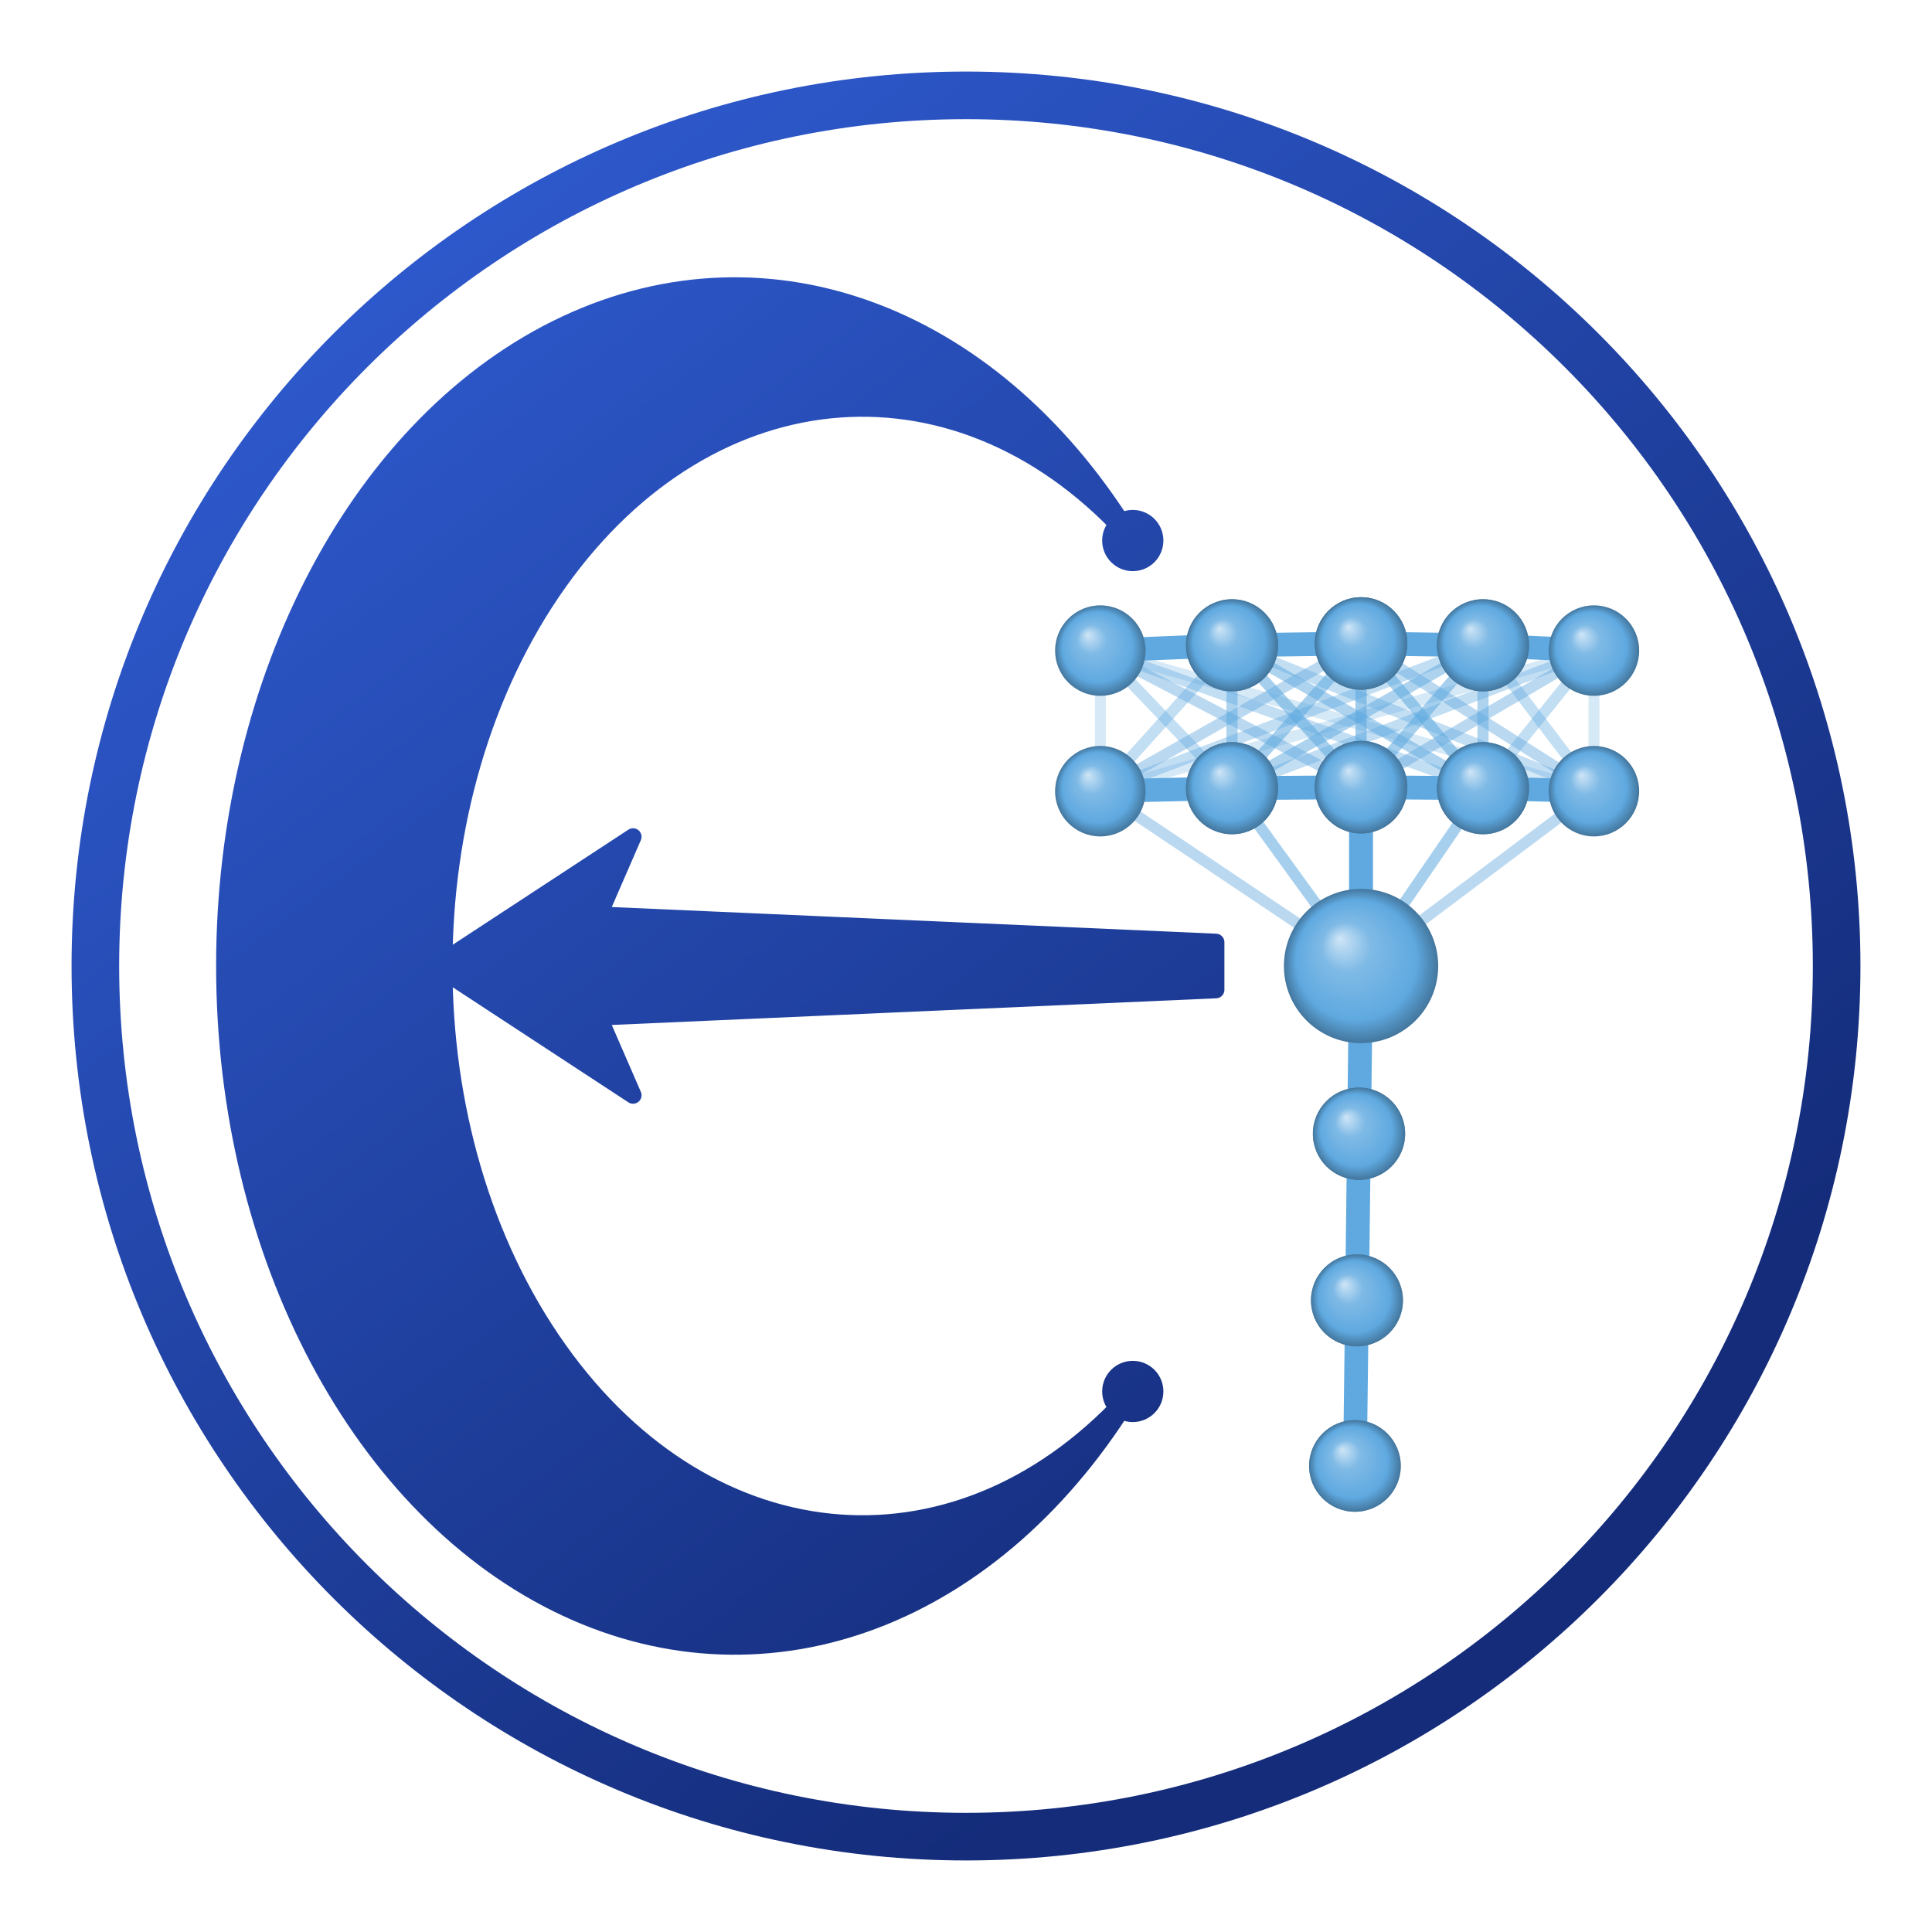
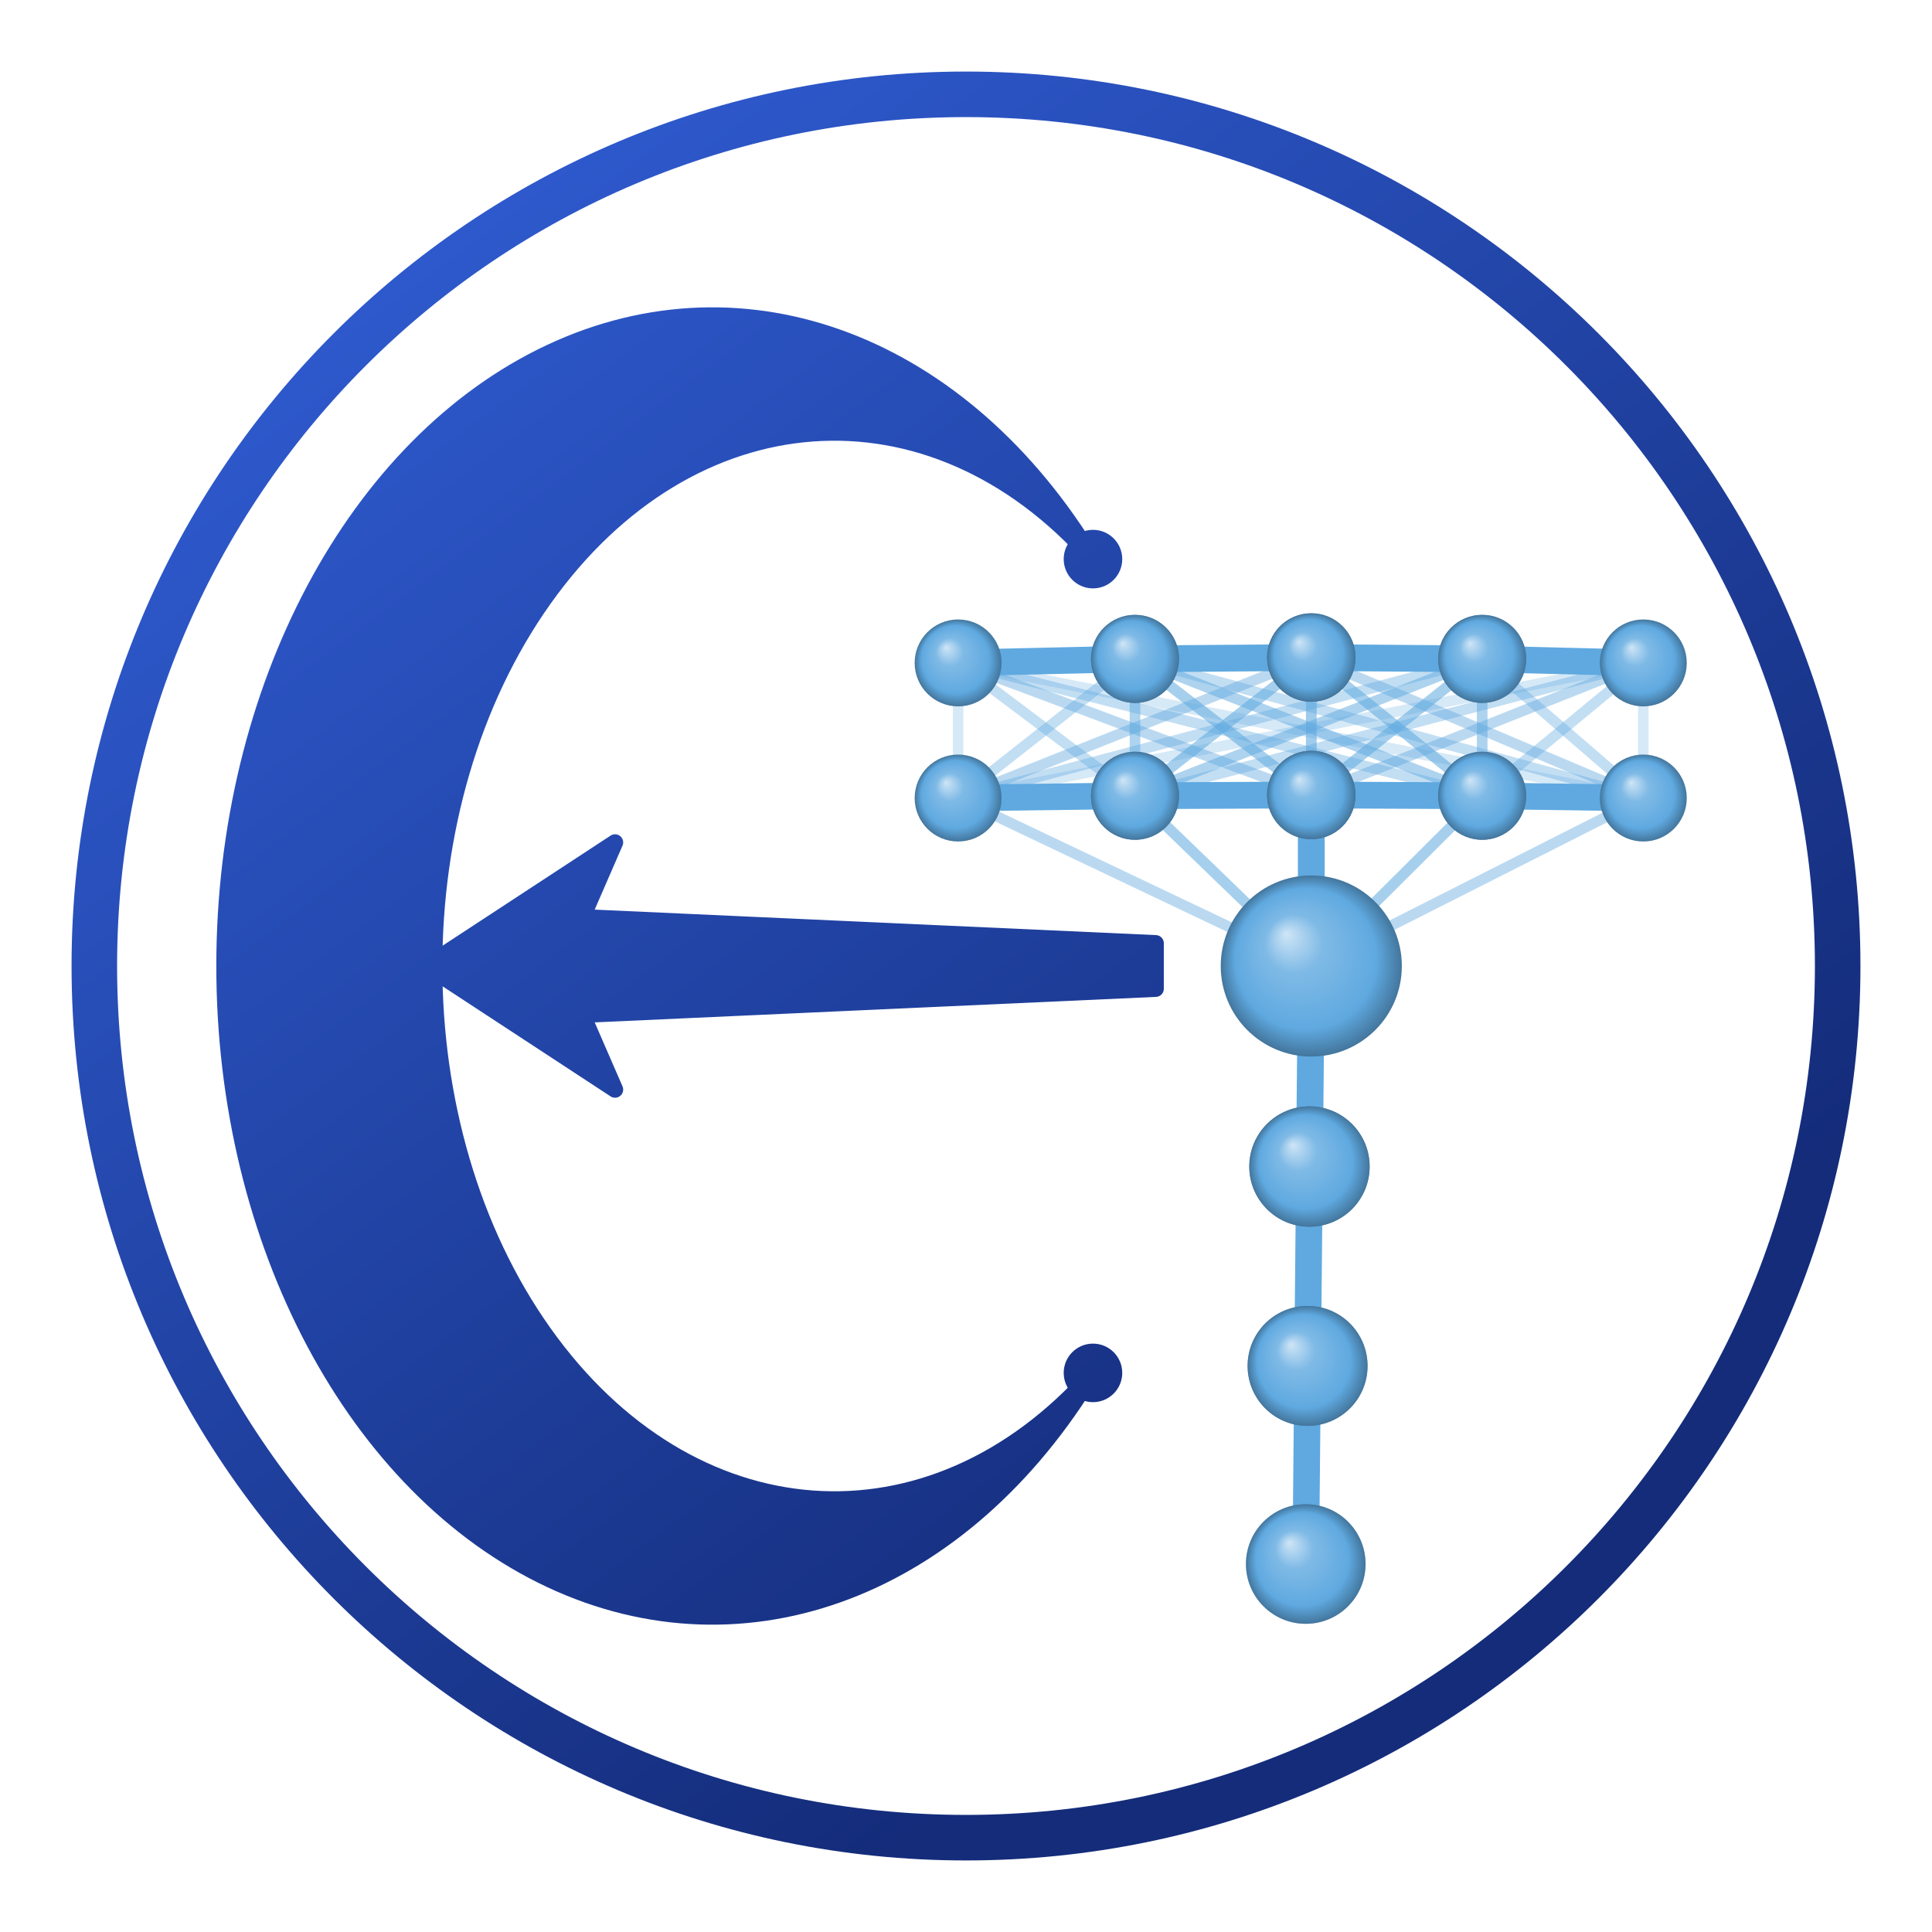
- <svg xmlns="http://www.w3.org/2000/svg" width="512" height="512" viewBox="-108.02 -142.02 284.04 284.04" role="img" aria-label="EigenTech">
+ <svg xmlns="http://www.w3.org/2000/svg" width="512" height="512" viewBox="-109.5 -148.5 297 297" role="img" aria-label="EigenTech">
  <defs>
    <radialGradient id="s2k" cx=".5" cy=".5" r=".5" fx=".36" fy=".32">
      <stop offset="0" stop-color="#cfe5f6" />
      <stop offset=".32" stop-color="#7fbae6" />
      <stop offset=".78" stop-color="#5FA9E0" />
      <stop offset="1" stop-color="#43769d" />
    </radialGradient>
    <linearGradient id="s2e" gradientUnits="userSpaceOnUse" x1="-75" y1="-100" x2="75" y2="100">
      <stop offset="0" stop-color="#2F5BD0" />
      <stop offset="1" stop-color="#142C7A" />
    </linearGradient>
    <radialGradient id="s2r">
      <stop offset="0" stop-color="#2F5BD0" stop-opacity=".16" />
      <stop offset="1" stop-color="#2F5BD0" stop-opacity="0" />
    </radialGradient>
    <radialGradient id="s2q">
      <stop offset="0" stop-color="#5FA9E0" stop-opacity=".35" />
      <stop offset="1" stop-color="#5FA9E0" stop-opacity="0" />
    </radialGradient>
  </defs>
-   <circle cx="34" cy="0" r="128" fill="none" stroke="url(#s2e)" stroke-width="7" />
+   <circle cx="39" cy="0" r="134" fill="none" stroke="url(#s2e)" stroke-width="7" />
  <path d="M58.52 62.55 A75 100 0 1 1 58.52 -62.55 A61.5 82 0 1 0 58.52 62.55 Z" fill="url(#s2e)" stroke="url(#s2e)" stroke-width="2.5" stroke-linejoin="round" />
  <circle cx="58.52" cy="-62.55" r="4.5" fill="url(#s2e)" />
  <circle cx="58.52" cy="62.55" r="4.5" fill="url(#s2e)" />
-   <path d="M70.74 -3.5 L-19.95 -7.5 L-14.95 -19 L-43.95 0 L-14.95 19 L-19.95 7.5 L70.74 3.5 Z" fill="url(#s2e)" stroke="url(#s2e)" stroke-width="2.5" stroke-linejoin="round" />
-   <line x1="53.75" y1="-46.37" x2="53.75" y2="-25.7" style="stroke:#5fa9e0;stroke-opacity:0.25;stroke-width:1.61;stroke-linecap:round" />
-   <line x1="53.75" y1="-46.37" x2="126.32" y2="-25.7" style="stroke:#5fa9e0;stroke-opacity:0.25;stroke-width:1.61;stroke-linecap:round" />
-   <line x1="126.32" y1="-46.37" x2="53.75" y2="-25.7" style="stroke:#5fa9e0;stroke-opacity:0.25;stroke-width:1.61;stroke-linecap:round" />
-   <line x1="126.32" y1="-46.37" x2="126.32" y2="-25.7" style="stroke:#5fa9e0;stroke-opacity:0.25;stroke-width:1.61;stroke-linecap:round" />
-   <line x1="53.75" y1="-46.37" x2="73.11" y2="-26.14" style="stroke:#5fa9e0;stroke-opacity:0.38;stroke-width:1.63;stroke-linecap:round" />
-   <line x1="53.75" y1="-46.37" x2="110.01" y2="-26.14" style="stroke:#5fa9e0;stroke-opacity:0.38;stroke-width:1.63;stroke-linecap:round" />
-   <line x1="73.11" y1="-47.15" x2="53.75" y2="-25.7" style="stroke:#5fa9e0;stroke-opacity:0.38;stroke-width:1.63;stroke-linecap:round" />
-   <line x1="73.11" y1="-47.15" x2="126.32" y2="-25.7" style="stroke:#5fa9e0;stroke-opacity:0.38;stroke-width:1.63;stroke-linecap:round" />
-   <line x1="110.01" y1="-47.15" x2="53.75" y2="-25.7" style="stroke:#5fa9e0;stroke-opacity:0.38;stroke-width:1.63;stroke-linecap:round" />
-   <line x1="110.01" y1="-47.15" x2="126.32" y2="-25.7" style="stroke:#5fa9e0;stroke-opacity:0.38;stroke-width:1.63;stroke-linecap:round" />
-   <line x1="126.32" y1="-46.37" x2="73.11" y2="-26.14" style="stroke:#5fa9e0;stroke-opacity:0.38;stroke-width:1.63;stroke-linecap:round" />
-   <line x1="126.32" y1="-46.37" x2="110.01" y2="-26.14" style="stroke:#5fa9e0;stroke-opacity:0.38;stroke-width:1.63;stroke-linecap:round" />
-   <line x1="53.75" y1="-46.37" x2="92.08" y2="-26.29" style="stroke:#5fa9e0;stroke-opacity:0.43;stroke-width:1.63;stroke-linecap:round" />
-   <line x1="92.08" y1="-47.42" x2="53.75" y2="-25.7" style="stroke:#5fa9e0;stroke-opacity:0.43;stroke-width:1.63;stroke-linecap:round" />
-   <line x1="92.08" y1="-47.42" x2="126.32" y2="-25.7" style="stroke:#5fa9e0;stroke-opacity:0.43;stroke-width:1.63;stroke-linecap:round" />
-   <line x1="126.32" y1="-46.37" x2="92.08" y2="-26.29" style="stroke:#5fa9e0;stroke-opacity:0.43;stroke-width:1.63;stroke-linecap:round" />
-   <line x1="53.75" y1="-25.7" x2="92.08" y2="0" style="stroke:#5fa9e0;stroke-opacity:0.43;stroke-width:1.63;stroke-linecap:round" />
-   <line x1="126.32" y1="-25.7" x2="92.08" y2="0" style="stroke:#5fa9e0;stroke-opacity:0.43;stroke-width:1.63;stroke-linecap:round" />
-   <line x1="73.11" y1="-47.15" x2="73.11" y2="-26.14" style="stroke:#5fa9e0;stroke-opacity:0.51;stroke-width:1.64;stroke-linecap:round" />
-   <line x1="73.11" y1="-47.15" x2="110.01" y2="-26.14" style="stroke:#5fa9e0;stroke-opacity:0.51;stroke-width:1.64;stroke-linecap:round" />
-   <line x1="110.01" y1="-47.15" x2="73.11" y2="-26.14" style="stroke:#5fa9e0;stroke-opacity:0.51;stroke-width:1.64;stroke-linecap:round" />
-   <line x1="110.01" y1="-47.15" x2="110.01" y2="-26.14" style="stroke:#5fa9e0;stroke-opacity:0.51;stroke-width:1.64;stroke-linecap:round" />
-   <line x1="73.11" y1="-47.15" x2="92.08" y2="-26.29" style="stroke:#5fa9e0;stroke-opacity:0.56;stroke-width:1.64;stroke-linecap:round" />
-   <line x1="92.08" y1="-47.42" x2="73.11" y2="-26.14" style="stroke:#5fa9e0;stroke-opacity:0.56;stroke-width:1.64;stroke-linecap:round" />
-   <line x1="92.08" y1="-47.42" x2="110.01" y2="-26.14" style="stroke:#5fa9e0;stroke-opacity:0.56;stroke-width:1.64;stroke-linecap:round" />
-   <line x1="110.01" y1="-47.15" x2="92.08" y2="-26.29" style="stroke:#5fa9e0;stroke-opacity:0.56;stroke-width:1.64;stroke-linecap:round" />
-   <line x1="73.11" y1="-26.14" x2="92.08" y2="0" style="stroke:#5fa9e0;stroke-opacity:0.56;stroke-width:1.64;stroke-linecap:round" />
-   <line x1="110.01" y1="-26.14" x2="92.08" y2="0" style="stroke:#5fa9e0;stroke-opacity:0.56;stroke-width:1.64;stroke-linecap:round" />
+   <path d="M68.16 -3.5 L-19.95 -7.5 L-14.95 -19 L-43.95 0 L-14.95 19 L-19.95 7.5 L68.16 3.5 Z" fill="url(#s2e)" stroke="url(#s2e)" stroke-width="2.5" stroke-linejoin="round" />
+   <line x1="143.12" y1="-46.59" x2="143.12" y2="-25.82" style="stroke:#5fa9e0;stroke-opacity:0.25;stroke-width:1.62;stroke-linecap:round" />
+   <line x1="37.79" y1="-46.59" x2="143.12" y2="-25.82" style="stroke:#5fa9e0;stroke-opacity:0.25;stroke-width:1.62;stroke-linecap:round" />
+   <line x1="143.12" y1="-46.59" x2="37.79" y2="-25.82" style="stroke:#5fa9e0;stroke-opacity:0.25;stroke-width:1.62;stroke-linecap:round" />
+   <line x1="37.79" y1="-46.59" x2="37.79" y2="-25.82" style="stroke:#5fa9e0;stroke-opacity:0.25;stroke-width:1.62;stroke-linecap:round" />
+   <line x1="64.98" y1="-47.21" x2="143.12" y2="-25.82" style="stroke:#5fa9e0;stroke-opacity:0.38;stroke-width:1.63;stroke-linecap:round" />
+   <line x1="143.12" y1="-46.59" x2="64.98" y2="-26.17" style="stroke:#5fa9e0;stroke-opacity:0.38;stroke-width:1.63;stroke-linecap:round" />
+   <line x1="118.35" y1="-47.21" x2="143.12" y2="-25.82" style="stroke:#5fa9e0;stroke-opacity:0.38;stroke-width:1.63;stroke-linecap:round" />
+   <line x1="143.12" y1="-46.59" x2="118.35" y2="-26.17" style="stroke:#5fa9e0;stroke-opacity:0.38;stroke-width:1.63;stroke-linecap:round" />
+   <line x1="37.79" y1="-46.59" x2="64.98" y2="-26.17" style="stroke:#5fa9e0;stroke-opacity:0.38;stroke-width:1.63;stroke-linecap:round" />
+   <line x1="37.79" y1="-46.59" x2="118.35" y2="-26.17" style="stroke:#5fa9e0;stroke-opacity:0.38;stroke-width:1.63;stroke-linecap:round" />
+   <line x1="64.98" y1="-47.21" x2="37.79" y2="-25.82" style="stroke:#5fa9e0;stroke-opacity:0.38;stroke-width:1.63;stroke-linecap:round" />
+   <line x1="118.35" y1="-47.21" x2="37.79" y2="-25.82" style="stroke:#5fa9e0;stroke-opacity:0.38;stroke-width:1.63;stroke-linecap:round" />
+   <line x1="92.08" y1="-47.42" x2="143.12" y2="-25.82" style="stroke:#5fa9e0;stroke-opacity:0.43;stroke-width:1.63;stroke-linecap:round" />
+   <line x1="143.12" y1="-46.59" x2="92.08" y2="-26.29" style="stroke:#5fa9e0;stroke-opacity:0.43;stroke-width:1.63;stroke-linecap:round" />
+   <line x1="143.12" y1="-25.82" x2="92.08" y2="0" style="stroke:#5fa9e0;stroke-opacity:0.43;stroke-width:1.63;stroke-linecap:round" />
+   <line x1="37.79" y1="-46.59" x2="92.08" y2="-26.29" style="stroke:#5fa9e0;stroke-opacity:0.43;stroke-width:1.63;stroke-linecap:round" />
+   <line x1="92.08" y1="-47.42" x2="37.79" y2="-25.82" style="stroke:#5fa9e0;stroke-opacity:0.43;stroke-width:1.63;stroke-linecap:round" />
+   <line x1="37.79" y1="-25.82" x2="92.08" y2="0" style="stroke:#5fa9e0;stroke-opacity:0.43;stroke-width:1.63;stroke-linecap:round" />
+   <line x1="64.98" y1="-47.21" x2="64.98" y2="-26.17" style="stroke:#5fa9e0;stroke-opacity:0.51;stroke-width:1.64;stroke-linecap:round" />
+   <line x1="64.98" y1="-47.21" x2="118.35" y2="-26.17" style="stroke:#5fa9e0;stroke-opacity:0.51;stroke-width:1.64;stroke-linecap:round" />
+   <line x1="118.35" y1="-47.21" x2="64.98" y2="-26.17" style="stroke:#5fa9e0;stroke-opacity:0.51;stroke-width:1.64;stroke-linecap:round" />
+   <line x1="118.35" y1="-47.21" x2="118.35" y2="-26.17" style="stroke:#5fa9e0;stroke-opacity:0.51;stroke-width:1.64;stroke-linecap:round" />
+   <line x1="64.98" y1="-47.21" x2="92.08" y2="-26.29" style="stroke:#5fa9e0;stroke-opacity:0.56;stroke-width:1.65;stroke-linecap:round" />
+   <line x1="92.08" y1="-47.42" x2="64.98" y2="-26.17" style="stroke:#5fa9e0;stroke-opacity:0.56;stroke-width:1.65;stroke-linecap:round" />
+   <line x1="92.08" y1="-47.42" x2="118.35" y2="-26.17" style="stroke:#5fa9e0;stroke-opacity:0.56;stroke-width:1.65;stroke-linecap:round" />
+   <line x1="118.35" y1="-47.21" x2="92.08" y2="-26.29" style="stroke:#5fa9e0;stroke-opacity:0.56;stroke-width:1.65;stroke-linecap:round" />
+   <line x1="64.98" y1="-26.17" x2="92.08" y2="0" style="stroke:#5fa9e0;stroke-opacity:0.56;stroke-width:1.65;stroke-linecap:round" />
+   <line x1="118.35" y1="-26.17" x2="92.08" y2="0" style="stroke:#5fa9e0;stroke-opacity:0.56;stroke-width:1.65;stroke-linecap:round" />
  <line x1="92.08" y1="-47.42" x2="92.08" y2="-26.29" style="stroke:#5fa9e0;stroke-opacity:0.6;stroke-width:1.65;stroke-linecap:round" />
-   <line x1="53.75" y1="-46.37" x2="73.11" y2="-47.15" style="stroke:#5fa9e0;stroke-opacity:1;stroke-width:3.46;stroke-linecap:round" />
-   <line x1="110.01" y1="-47.15" x2="126.32" y2="-46.37" style="stroke:#5fa9e0;stroke-opacity:1;stroke-width:3.46;stroke-linecap:round" />
-   <line x1="53.75" y1="-25.7" x2="73.11" y2="-26.14" style="stroke:#5fa9e0;stroke-opacity:1;stroke-width:3.46;stroke-linecap:round" />
-   <line x1="110.01" y1="-26.14" x2="126.32" y2="-25.7" style="stroke:#5fa9e0;stroke-opacity:1;stroke-width:3.46;stroke-linecap:round" />
-   <line x1="91.48" y1="49.16" x2="91.18" y2="73.5" style="stroke:#5fa9e0;stroke-opacity:1;stroke-width:3.48;stroke-linecap:round" />
-   <line x1="91.78" y1="24.66" x2="91.48" y2="49.16" style="stroke:#5fa9e0;stroke-opacity:1;stroke-width:3.49;stroke-linecap:round" />
-   <line x1="73.11" y1="-47.15" x2="92.08" y2="-47.42" style="stroke:#5fa9e0;stroke-opacity:1;stroke-width:3.5;stroke-linecap:round" />
-   <line x1="92.08" y1="-47.42" x2="110.01" y2="-47.15" style="stroke:#5fa9e0;stroke-opacity:1;stroke-width:3.5;stroke-linecap:round" />
-   <line x1="73.11" y1="-26.14" x2="92.08" y2="-26.29" style="stroke:#5fa9e0;stroke-opacity:1;stroke-width:3.5;stroke-linecap:round" />
-   <line x1="92.08" y1="-26.29" x2="110.01" y2="-26.14" style="stroke:#5fa9e0;stroke-opacity:1;stroke-width:3.5;stroke-linecap:round" />
-   <line x1="92.08" y1="0" x2="91.78" y2="24.66" style="stroke:#5fa9e0;stroke-opacity:1;stroke-width:3.5;stroke-linecap:round" />
-   <line x1="92.08" y1="-26.29" x2="92.08" y2="0" style="stroke:#5fa9e0;stroke-opacity:1;stroke-width:3.51;stroke-linecap:round" />
-   <circle cx="53.75" cy="-46.37" r="6.65" style="fill:url(#s2k)" />
-   <circle cx="53.75" cy="-46.37" r="6.65" style="fill:url(#s2k);opacity:0" />
-   <circle cx="126.32" cy="-46.37" r="6.65" style="fill:url(#s2k)" />
-   <circle cx="126.32" cy="-46.37" r="6.65" style="fill:url(#s2k);opacity:0" />
-   <circle cx="53.75" cy="-25.7" r="6.65" style="fill:url(#s2k)" />
-   <circle cx="53.75" cy="-25.7" r="6.65" style="fill:url(#s2k);opacity:0" />
-   <circle cx="126.32" cy="-25.7" r="6.65" style="fill:url(#s2k)" />
-   <circle cx="126.32" cy="-25.7" r="6.65" style="fill:url(#s2k);opacity:0" />
-   <circle cx="91.18" cy="73.5" r="6.74" style="fill:url(#s2k)" />
-   <circle cx="91.18" cy="73.5" r="6.74" style="fill:url(#s2k);opacity:0.56" />
-   <circle cx="91.48" cy="49.16" r="6.76" style="fill:url(#s2k)" />
-   <circle cx="91.48" cy="49.16" r="6.76" style="fill:url(#s2k);opacity:0.71" />
-   <circle cx="73.11" cy="-47.15" r="6.77" style="fill:url(#s2k)" />
-   <circle cx="73.11" cy="-47.15" r="6.77" style="fill:url(#s2k);opacity:0.75" />
-   <circle cx="110.01" cy="-47.15" r="6.77" style="fill:url(#s2k)" />
-   <circle cx="110.01" cy="-47.15" r="6.77" style="fill:url(#s2k);opacity:0.75" />
-   <circle cx="73.11" cy="-26.14" r="6.77" style="fill:url(#s2k)" />
-   <circle cx="73.11" cy="-26.14" r="6.77" style="fill:url(#s2k);opacity:0.75" />
-   <circle cx="110.01" cy="-26.14" r="6.77" style="fill:url(#s2k)" />
-   <circle cx="110.01" cy="-26.14" r="6.77" style="fill:url(#s2k);opacity:0.75" />
-   <circle cx="91.78" cy="24.66" r="6.78" style="fill:url(#s2k)" />
-   <circle cx="91.78" cy="24.66" r="6.78" style="fill:url(#s2k);opacity:0.85" />
+   <line x1="118.35" y1="-47.21" x2="143.12" y2="-46.59" style="stroke:#5fa9e0;stroke-opacity:1;stroke-width:4.08;stroke-linecap:round" />
+   <line x1="118.35" y1="-26.17" x2="143.12" y2="-25.82" style="stroke:#5fa9e0;stroke-opacity:1;stroke-width:4.08;stroke-linecap:round" />
+   <line x1="37.79" y1="-46.59" x2="64.98" y2="-47.21" style="stroke:#5fa9e0;stroke-opacity:1;stroke-width:4.08;stroke-linecap:round" />
+   <line x1="37.79" y1="-25.82" x2="64.98" y2="-26.17" style="stroke:#5fa9e0;stroke-opacity:1;stroke-width:4.08;stroke-linecap:round" />
+   <line x1="91.51" y1="61.48" x2="91.23" y2="91.93" style="stroke:#5fa9e0;stroke-opacity:1;stroke-width:4.09;stroke-linecap:round" />
+   <line x1="91.8" y1="30.83" x2="91.51" y2="61.48" style="stroke:#5fa9e0;stroke-opacity:1;stroke-width:4.1;stroke-linecap:round" />
+   <line x1="64.98" y1="-47.21" x2="92.08" y2="-47.42" style="stroke:#5fa9e0;stroke-opacity:1;stroke-width:4.11;stroke-linecap:round" />
+   <line x1="92.08" y1="-47.42" x2="118.35" y2="-47.21" style="stroke:#5fa9e0;stroke-opacity:1;stroke-width:4.11;stroke-linecap:round" />
+   <line x1="64.98" y1="-26.17" x2="92.08" y2="-26.29" style="stroke:#5fa9e0;stroke-opacity:1;stroke-width:4.11;stroke-linecap:round" />
+   <line x1="92.08" y1="-26.29" x2="118.35" y2="-26.17" style="stroke:#5fa9e0;stroke-opacity:1;stroke-width:4.11;stroke-linecap:round" />
+   <line x1="92.08" y1="0" x2="91.8" y2="30.83" style="stroke:#5fa9e0;stroke-opacity:1;stroke-width:4.12;stroke-linecap:round" />
+   <line x1="92.08" y1="-26.29" x2="92.08" y2="0" style="stroke:#5fa9e0;stroke-opacity:1;stroke-width:4.12;stroke-linecap:round" />
+   <circle cx="143.12" cy="-46.59" r="6.68" style="fill:url(#s2k)" />
+   <circle cx="143.12" cy="-46.59" r="6.68" style="fill:url(#s2k);opacity:0" />
+   <circle cx="143.12" cy="-25.82" r="6.68" style="fill:url(#s2k)" />
+   <circle cx="143.12" cy="-25.82" r="6.68" style="fill:url(#s2k);opacity:0" />
+   <circle cx="37.79" cy="-46.59" r="6.68" style="fill:url(#s2k)" />
+   <circle cx="37.79" cy="-46.59" r="6.68" style="fill:url(#s2k);opacity:0" />
+   <circle cx="37.79" cy="-25.82" r="6.68" style="fill:url(#s2k)" />
+   <circle cx="37.79" cy="-25.82" r="6.68" style="fill:url(#s2k);opacity:0" />
+   <circle cx="91.23" cy="91.93" r="9.19" style="fill:url(#s2k)" />
+   <circle cx="91.23" cy="91.93" r="9.19" style="fill:url(#s2k);opacity:0.48" />
+   <circle cx="91.51" cy="61.48" r="9.22" style="fill:url(#s2k)" />
+   <circle cx="91.51" cy="61.48" r="9.22" style="fill:url(#s2k);opacity:0.66" />
+   <circle cx="64.98" cy="-47.21" r="6.77" style="fill:url(#s2k)" />
+   <circle cx="64.98" cy="-47.21" r="6.77" style="fill:url(#s2k);opacity:0.75" />
+   <circle cx="64.98" cy="-26.17" r="6.77" style="fill:url(#s2k)" />
+   <circle cx="64.98" cy="-26.17" r="6.77" style="fill:url(#s2k);opacity:0.75" />
+   <circle cx="118.35" cy="-47.21" r="6.77" style="fill:url(#s2k)" />
+   <circle cx="118.35" cy="-47.21" r="6.77" style="fill:url(#s2k);opacity:0.75" />
+   <circle cx="118.35" cy="-26.17" r="6.77" style="fill:url(#s2k)" />
+   <circle cx="118.35" cy="-26.17" r="6.77" style="fill:url(#s2k);opacity:0.75" />
+   <circle cx="91.8" cy="30.83" r="9.25" style="fill:url(#s2k)" />
+   <circle cx="91.8" cy="30.83" r="9.25" style="fill:url(#s2k);opacity:0.83" />
  <circle cx="92.08" cy="-47.42" r="6.8" style="fill:url(#s2k)" />
  <circle cx="92.08" cy="-47.42" r="6.8" style="fill:url(#s2k);opacity:1" />
  <circle cx="92.08" cy="-26.29" r="6.8" style="fill:url(#s2k)" />
  <circle cx="92.08" cy="-26.29" r="6.8" style="fill:url(#s2k);opacity:1" />
-   <circle cx="92.08" cy="0" r="11.34" style="fill:url(#s2k)" />
+   <circle cx="92.08" cy="0" r="13.92" style="fill:url(#s2k)" />
</svg>
